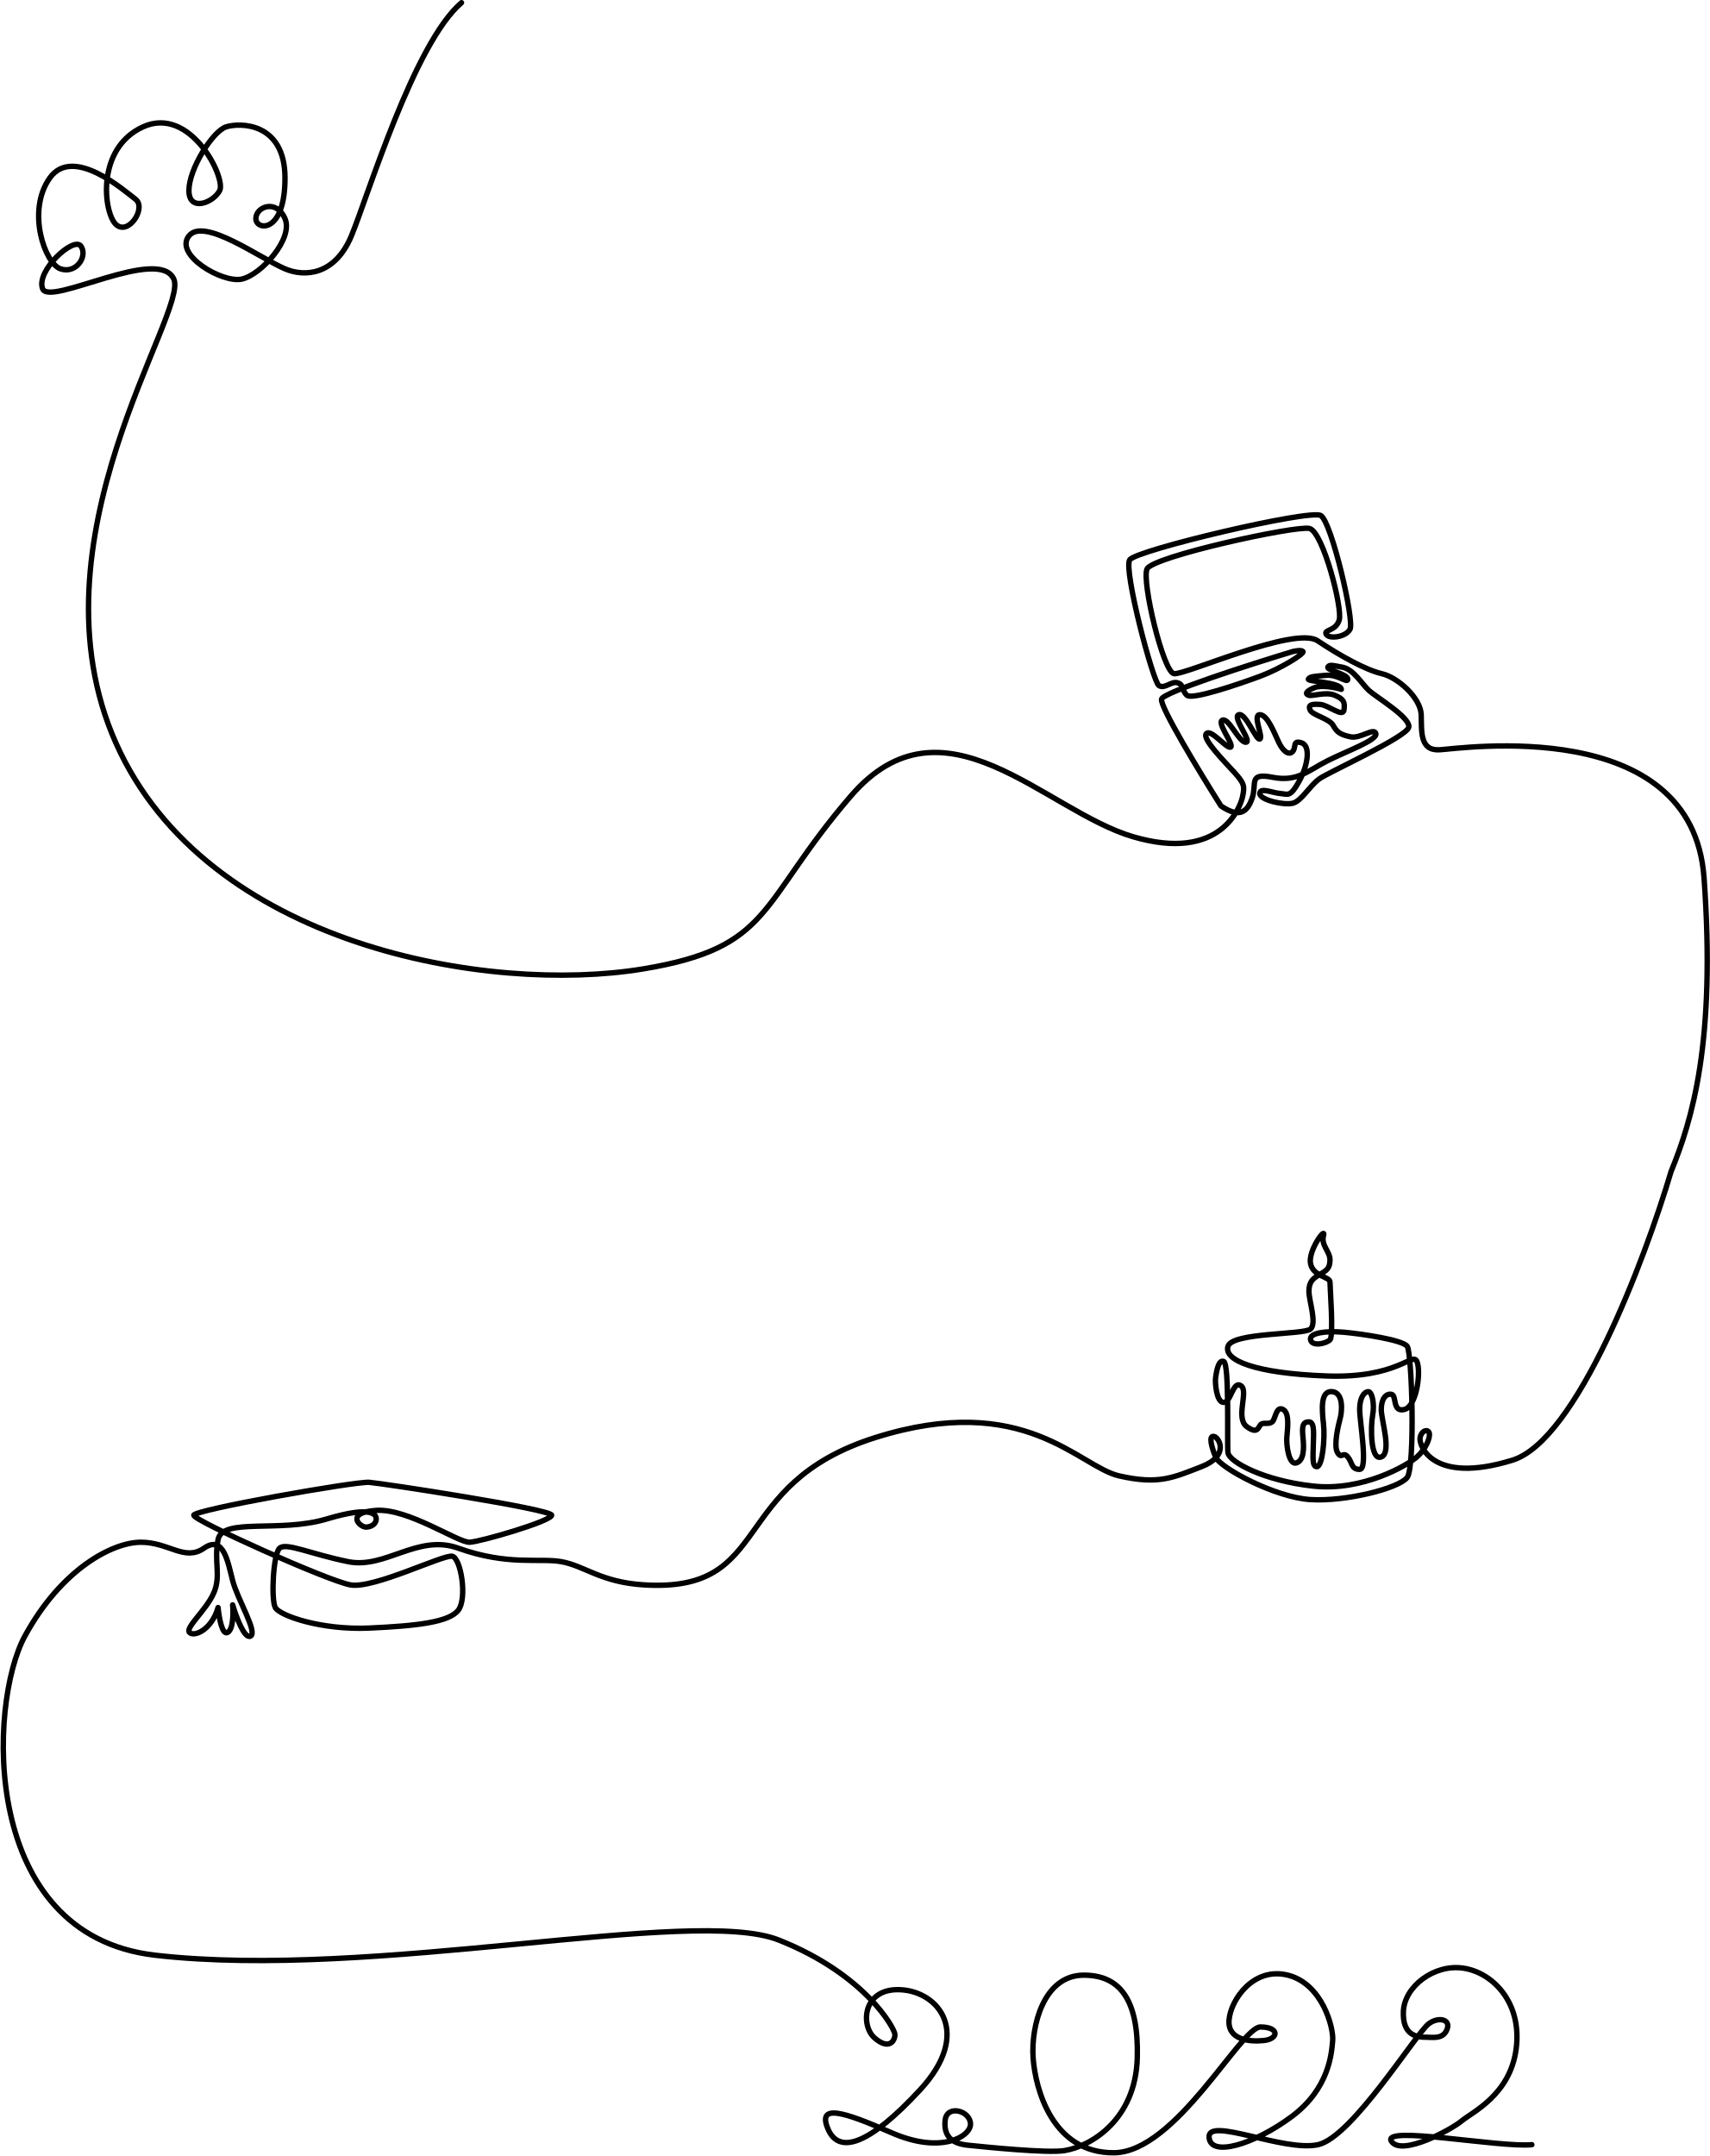
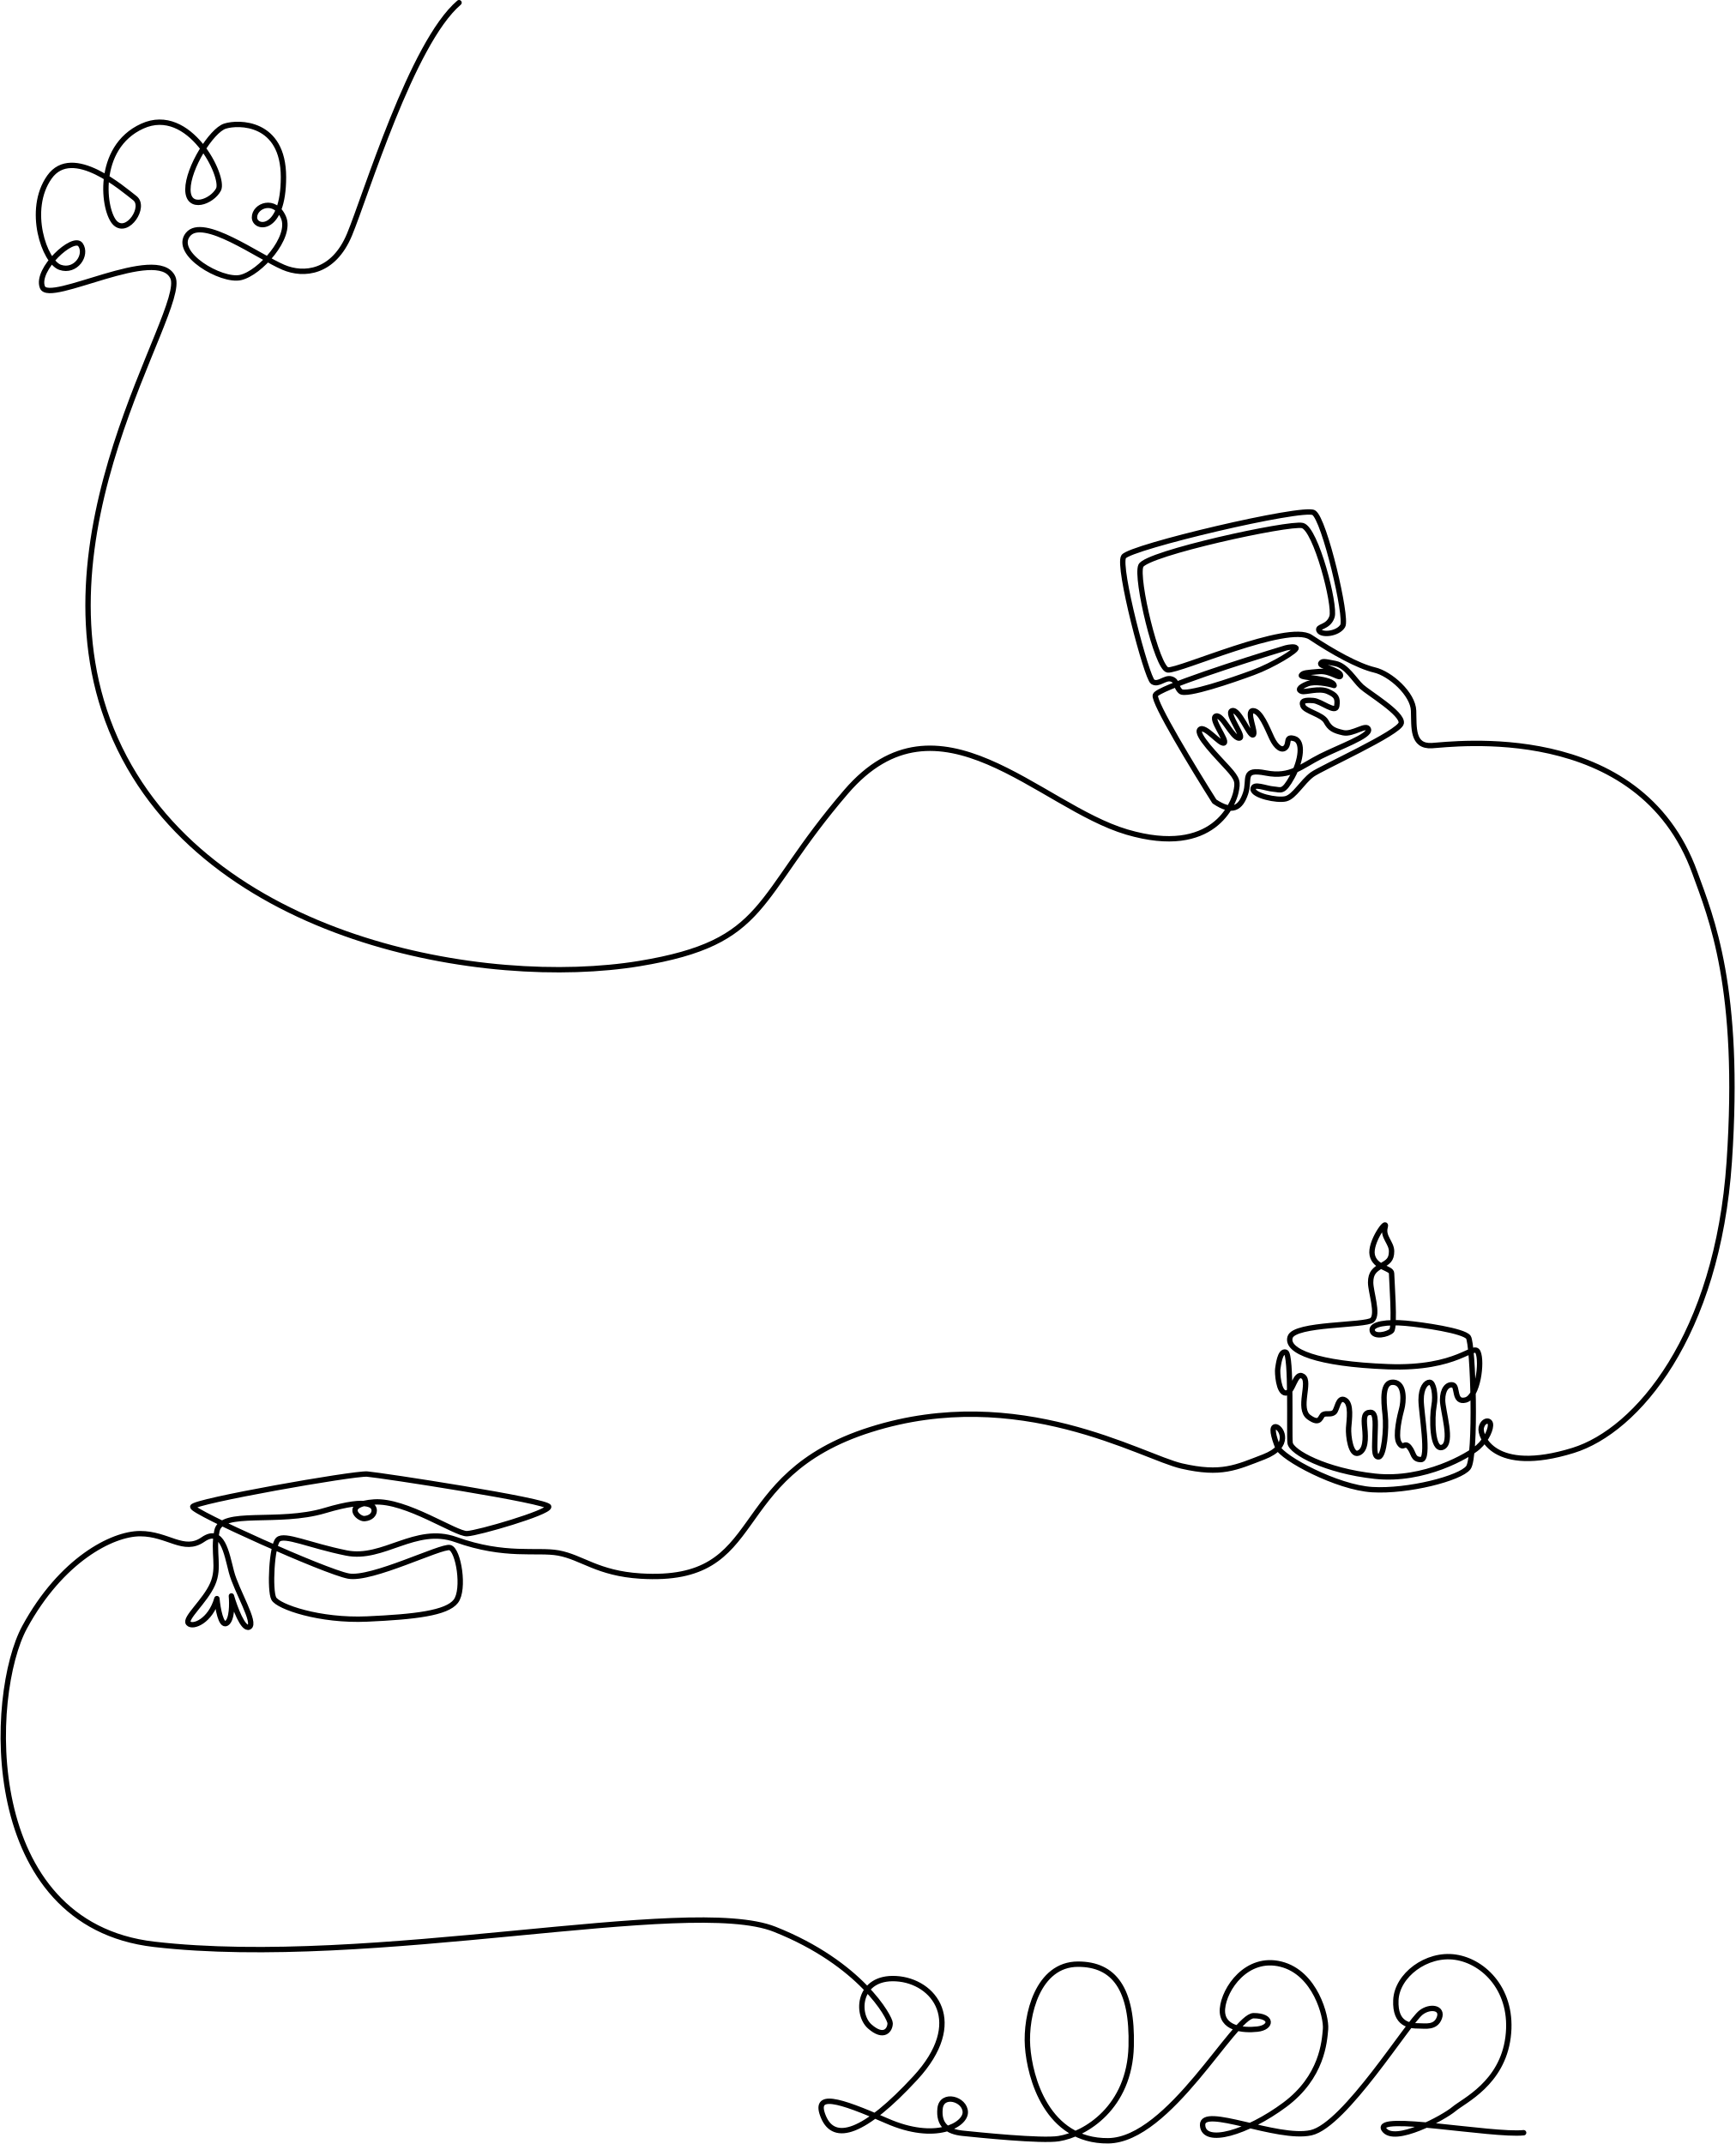
- <svg xmlns="http://www.w3.org/2000/svg" width="1584" height="1997" viewBox="0 0 1584 1997" fill="none">
-   <path id="íë¡í" d="M427.5 2.5C383.5 40 340.5 182.5 325.5 218.5C310.5 254.5 282.8 257 264 249C240.5 239 189 201 175 218.5C161 236 206 262.5 224 258.5C242 254.5 272 221 264 202.5C256 184 237 191.5 237 202.5C237 213.5 264 217 264 165C264 113 222 113.5 209.5 117.5C197 121.5 175 156.5 175 176.5C175 196.5 197.5 188 203.5 176.5C209.5 165 176.5 97.5 132.5 117.5C88.5 137.5 96 197.5 107.5 208C119 218.5 136 192.5 125.5 184.5C115 176.5 67.5 134.5 46 165C24.5 195.5 41.5 244 56 249C70.5 254 81.5 237.5 75 228C68.5 218.5 33 251 39.5 267.5C46 284 147 227.5 161 258.5C175 289.5 23.5 500.5 107.5 688.5C191.5 876.5 453 921 595.5 897.5C716.459 877.552 702 837.5 788 737.5C874 637.5 968 751 1049.5 775C1131 799 1149.08 747.14 1151 738C1153 728.5 1153 726 1143.5 715.5C1134 705 1113 684 1117.5 679.5C1122 675 1136.5 694 1140 692C1143.5 690 1126.5 669 1132.5 667C1138.5 665 1147.5 687.5 1154 687.5C1160.5 687.5 1141 664 1147.5 662C1154 660 1163.5 686 1167 684.5C1170.5 683 1160 662 1167 662C1174 662 1180.13 678.217 1184.5 687.5C1188.5 696 1194 700 1197.5 696C1201 692 1197 685.5 1205.5 688C1214 690.5 1212 708 1203.5 723.5C1195 739 1193 735.5 1186 735C1179 734.5 1167 729 1167 735C1167 741 1189.27 746.058 1197.5 744C1205.5 742 1212.58 728.561 1222 721.5C1230 715.5 1303.5 682.5 1305 673.5C1306.5 664.5 1274.5 645.5 1268 639.5C1261.5 633.5 1254 620 1243.5 618C1233 616 1231.5 615.5 1230 618C1228.5 620.5 1248.5 624.5 1248.5 629C1248.5 633.5 1239.5 624.5 1228.5 625.5C1217.5 626.5 1213.5 626.5 1212 629C1210.5 631.5 1241.5 631.5 1242.5 638.5C1237 636.833 1224.3 634.2 1217.5 637C1209 640.5 1209 643 1212.5 644C1216 645 1228.5 640.5 1236.5 644C1244.5 647.5 1246 650 1245 657.5C1244 665 1230.5 653 1223 652.5C1215.5 652 1211.5 652.5 1213.5 657.5C1215.5 662.5 1231.5 665.5 1235 672C1238.5 678.5 1242 680.5 1251 682.5C1260 684.5 1273 673.5 1274.5 679.5C1276 685.5 1248 695.5 1230 704.5C1212 713.5 1202 724.5 1179 720C1156 715.5 1164.5 725.679 1160 739C1155.5 752.321 1148 758 1131 746.5C1111.83 716.167 1074 653.9 1076 647.5C1078 641.1 1157.83 615.5 1197.5 603.5C1200.17 602.833 1205.8 601.9 1207 603.5C1208.5 605.5 1186 619.5 1167 626.5C1148 633.5 1104.5 648.5 1099.5 644C1094.5 639.5 1097 634.5 1091 632.5C1085 630.5 1079 638.5 1073.5 635C1068 631.5 1040.5 527.5 1046.5 518.5C1052.5 509.5 1213.5 471.5 1223.5 477.5C1233.5 483.5 1255 575.5 1250.5 583C1246 590.5 1231 592 1228.5 587.5C1226 583 1237 585 1240.5 574.5C1244 564 1225.5 492.5 1213 489.5C1200.5 486.5 1067.5 515.5 1062.5 527C1057.5 538.5 1077.5 622.5 1087.5 624C1097.5 625.5 1199.5 579.5 1220.5 593.5C1241.5 607.5 1265 620.5 1280 624C1295 627.5 1316 646.5 1316.5 662C1317 677.5 1315 695.5 1333.5 694.5C1352 693.5 1567.5 661 1578.5 813C1589.5 965 1567.5 1037.5 1548 1085C1523.83 1166.5 1460.6 1334.1 1401 1352.5C1326.5 1375.5 1314 1338.5 1315.5 1331.5C1317 1324.5 1323 1323.5 1324 1327.5C1325 1331.5 1321 1342 1312.5 1349.5C1304 1357 1262.5 1381.5 1216.5 1376.5C1170.5 1371.5 1138.5 1354 1137.5 1345.5C1136.5 1337 1139 1263 1133.5 1261C1128 1259 1126.5 1273.5 1126 1276.5C1125.5 1279.5 1126.5 1299 1133.5 1299C1140.5 1299 1142 1278.5 1149.5 1283.5C1157 1288.5 1144 1313.5 1155 1321.5C1166 1329.5 1165.5 1320.5 1168.5 1319C1171.5 1317.5 1175.5 1319.5 1178.5 1317C1181.5 1314.5 1182 1302 1188.5 1305.5C1195 1309 1192.5 1324 1192 1331.5C1191.5 1339 1194 1357.5 1201 1355C1208 1352.5 1208 1341.5 1207 1331.5C1206 1321.5 1206.5 1317 1212.5 1317C1218.5 1317 1216.5 1331.5 1216.5 1339.5C1216.5 1347.5 1215 1359 1220 1358.5C1225 1358 1227.5 1332.5 1226 1319C1224.5 1305.5 1223 1288 1234 1289C1245 1290 1243 1308 1241.5 1313.5C1240 1319 1235 1339 1239 1345.5C1243 1352 1244 1344 1248.5 1349.5C1253 1355 1251.5 1361 1259.5 1361C1267.5 1361 1259.5 1317 1259.5 1305.5C1259.5 1294 1264 1289 1267.5 1289C1271 1289 1273.5 1300.5 1271.5 1311C1269.5 1321.5 1269.5 1353.5 1279.5 1349.5C1289.5 1345.5 1279.5 1315.5 1279.5 1305.5C1279.5 1295.5 1284 1290.5 1289 1291.5C1294 1292.5 1289.5 1308.5 1301 1305.5C1312.5 1302.5 1316.5 1270 1312.5 1261C1308.5 1252 1294.5 1277 1228.5 1274.5C1162.5 1272 1133.5 1260 1137.5 1247C1141.5 1234 1208 1236.5 1214 1231C1220 1225.5 1212.5 1205 1212.5 1196C1212.5 1187 1216.5 1184 1222.5 1180.5C1228.5 1177 1232 1175 1232 1167C1232 1159 1223.5 1153.5 1226 1144.5C1228.5 1135.5 1211.5 1158.5 1214 1170.5C1216.5 1182.5 1232 1182.5 1232 1187.5C1232 1192.5 1235.5 1237.5 1232 1241C1228.5 1244.5 1215.5 1247.5 1214 1241C1212.5 1234.5 1228.5 1232.5 1245 1234C1261.5 1235.5 1299 1241 1303.5 1247C1308 1253 1311 1358.5 1303.5 1368.5C1296 1378.5 1247 1391 1214 1389C1181 1387 1130 1359.5 1126 1349.5C1122 1339.5 1119.5 1329.5 1124.5 1330.5C1129.5 1331.5 1139 1348.5 1113 1358.5C1087 1368.5 1073.5 1375.5 1036.5 1367C999.5 1358.5 949 1288 811 1331.5C673 1375 717.5 1475.5 596.5 1468C556.378 1465.51 542 1450.5 520 1446.5C500.267 1442.91 470.5 1450.5 424.5 1434C386.893 1420.51 357 1453.5 322.5 1446.5C288 1439.5 265 1428.5 259 1434C253 1439.5 251 1481.5 255 1489C259 1496.5 297.5 1510 342 1508C386.5 1506 416 1502.5 424.5 1491.5C433 1480.5 427 1443.5 419 1441.5C411 1439.5 346 1472 324.5 1468C303 1464 179.5 1408.5 179.5 1403.5C179.5 1398.5 329.5 1372 342 1373C354.5 1374 511.5 1398 511 1403.5C510.5 1409 445.5 1428 435 1428.5C424.5 1429 378 1397 348.5 1399C319 1401 333.5 1415 339.5 1414.5C345.5 1414 348.5 1410.5 348.5 1407C348.5 1403.5 346 1394 302.5 1407C259 1420 206 1405.5 202 1426C198 1446.5 205 1459.5 198 1475.5C191 1491.5 171.5 1507.5 175.5 1512C179.5 1516.5 196 1510 202 1489C202.833 1498 205.8 1515.2 211 1512C216.2 1508.8 216.167 1493.67 215.5 1486.5C218.667 1497.33 226.4 1518.3 232 1515.5C239 1512 220 1481.5 215.5 1464C211 1446.5 207 1421.5 189 1434C171 1446.5 156.5 1428.5 130.5 1428.5C104.5 1428.5 57 1453 23 1515.5C-11 1578 -18.9 1792.2 143.5 1811C346.5 1834.5 641 1765 721.5 1797C802 1829 829 1879.3 829 1884.5C829 1891 823 1899 810 1887.5C797 1876 799 1841 834.5 1843C870 1845 900.5 1883.5 852.5 1935.5C804.5 1987.5 777 1995.5 767 1972C757 1948.5 780.5 1955.5 826 1975.5C871.5 1995.5 899 1979.1 899 1967.5C899 1955 877 1949 875.5 1964C874 1979 882 1985.5 896.5 1987C911 1988.5 969.858 1994.58 986 1992C1011 1988 1052 1963 1053.5 1906C1054.91 1852.43 1037.56 1829.5 1004 1829.5C966.5 1829.5 955 1877 957 1906C959 1935 975 1994.5 1032 1994C1089 1993.5 1149.5 1877.5 1167.5 1877.5C1185.5 1877.5 1184.5 1888.5 1171 1890C1157.5 1891.5 1137 1889.5 1138.5 1871C1140 1852.5 1161 1821.5 1193 1829.5C1225 1837.5 1235.5 1878.5 1234.5 1890C1233.5 1901.5 1231.5 1934.5 1196.5 1960.5C1161.5 1986.5 1121 1998.5 1120 1979.5C1119 1960.5 1189.5 1993.5 1221 1986.5C1252.5 1979.5 1311.44 1883.72 1323.5 1874.5C1332 1868 1344 1870 1340.5 1879.5C1337 1889 1327.5 1887 1321.5 1887C1313.22 1887 1299 1886 1300 1863C1301 1840 1328.5 1819 1355.5 1823C1382.5 1827 1410 1854.5 1404.5 1897.5C1399 1940.5 1363.5 1956.5 1354 1964.5C1344.5 1972.5 1298.5 1997.5 1289 1983.5C1278.61 1968.19 1389.5 1989.5 1419 1986.5" stroke="black" stroke-width="5" stroke-linecap="round" stroke-linejoin="round" />
+ <svg xmlns="http://www.w3.org/2000/svg" width="1616" height="1997" viewBox="0 0 1616 1997" fill="none">
+   <path id="íë¡í" d="M427.5 2.5C383.5 40 340.5 182.5 325.5 218.5C310.5 254.5 282.8 257 264 249C240.5 239 189 201 175 218.5C161 236 206 262.5 224 258.5C242 254.5 272 221 264 202.5C256 184 237 191.5 237 202.5C237 213.5 264 217 264 165C264 113 222 113.5 209.5 117.5C197 121.5 175 156.5 175 176.5C175 196.5 197.5 188 203.5 176.5C209.5 165 176.5 97.5 132.5 117.5C88.5 137.5 96 197.5 107.5 208C119 218.5 136 192.5 125.5 184.5C115 176.5 67.5 134.5 46 165C24.5 195.5 41.5 244 56 249C70.5 254 81.5 237.5 75 228C68.5 218.5 33 251 39.5 267.5C46 284 147 227.5 161 258.5C175 289.5 23.5 500.5 107.5 688.5C191.5 876.5 453 921 595.5 897.5C716.459 877.552 702 837.5 788 737.5C874 637.5 968 751 1049.5 775C1131 799 1149.08 747.14 1151 738C1153 728.5 1153 726 1143.5 715.5C1134 705 1113 684 1117.5 679.5C1122 675 1136.5 694 1140 692C1143.5 690 1126.5 669 1132.5 667C1138.5 665 1147.5 687.5 1154 687.5C1160.5 687.5 1141 664 1147.5 662C1154 660 1163.5 686 1167 684.5C1170.5 683 1160 662 1167 662C1174 662 1180.13 678.217 1184.5 687.5C1188.5 696 1194 700 1197.5 696C1201 692 1197 685.5 1205.5 688C1214 690.5 1212 708 1203.5 723.5C1195 739 1193 735.5 1186 735C1179 734.5 1167 729 1167 735C1167 741 1189.27 746.058 1197.5 744C1205.5 742 1212.58 728.561 1222 721.5C1230 715.5 1303.5 682.5 1305 673.5C1306.5 664.5 1274.5 645.5 1268 639.5C1261.5 633.5 1254 620 1243.5 618C1233 616 1231.5 615.5 1230 618C1228.5 620.5 1248.5 624.5 1248.5 629C1248.5 633.5 1239.5 624.5 1228.5 625.5C1217.5 626.5 1213.5 626.5 1212 629C1210.5 631.5 1241.5 631.5 1242.5 638.5C1237 636.833 1224.3 634.2 1217.5 637C1209 640.5 1209 643 1212.5 644C1216 645 1228.5 640.5 1236.5 644C1244.5 647.5 1246 650 1245 657.5C1244 665 1230.5 653 1223 652.5C1215.5 652 1211.5 652.5 1213.5 657.5C1215.5 662.5 1231.5 665.5 1235 672C1238.5 678.5 1242 680.5 1251 682.5C1260 684.5 1273 673.5 1274.5 679.5C1276 685.5 1248 695.5 1230 704.5C1212 713.5 1202 724.5 1179 720C1156 715.5 1164.5 725.679 1160 739C1155.5 752.321 1148 758 1131 746.5C1111.83 716.167 1074 653.9 1076 647.5C1078 641.1 1157.83 615.5 1197.5 603.5C1200.17 602.833 1205.8 601.9 1207 603.5C1208.5 605.5 1186 619.5 1167 626.5C1148 633.5 1104.5 648.5 1099.5 644C1094.5 639.5 1097 634.5 1091 632.5C1085 630.5 1079 638.5 1073.5 635C1068 631.5 1040.5 527.5 1046.5 518.5C1052.5 509.5 1213.5 471.5 1223.5 477.5C1233.5 483.5 1255 575.5 1250.5 583C1246 590.5 1231 592 1228.5 587.5C1226 583 1237 585 1240.5 574.5C1244 564 1225.5 492.5 1213 489.5C1200.5 486.5 1067.5 515.5 1062.5 527C1057.5 538.5 1077.5 622.5 1087.5 624C1097.5 625.5 1199.5 579.5 1220.5 593.5C1241.5 607.5 1265 620.5 1280 624C1295 627.5 1316 646.5 1316.5 662C1317 677.5 1315 695.5 1333.5 694.5C1352 693.5 1526.7 669.678 1578.5 813C1593.5 854.5 1621.5 920 1610.5 1082C1599.5 1244 1524.6 1332.6 1465 1351C1390.5 1374 1378 1337 1379.5 1330C1381 1323 1387 1322 1388 1326C1389 1330 1385 1340.5 1376.5 1348C1368 1355.5 1326.5 1380 1280.5 1375C1234.5 1370 1202.5 1352.5 1201.5 1344C1200.5 1335.5 1203 1261.5 1197.5 1259.5C1192 1257.5 1190.5 1272 1190 1275C1189.5 1278 1190.5 1297.5 1197.5 1297.5C1204.5 1297.5 1206 1277 1213.5 1282C1221 1287 1208 1312 1219 1320C1230 1328 1229.5 1319 1232.5 1317.5C1235.5 1316 1239.5 1318 1242.5 1315.5C1245.5 1313 1246 1300.5 1252.5 1304C1259 1307.5 1256.5 1322.5 1256 1330C1255.5 1337.5 1258 1356 1265 1353.5C1272 1351 1272 1340 1271 1330C1270 1320 1270.5 1315.5 1276.5 1315.5C1282.5 1315.5 1280.5 1330 1280.5 1338C1280.5 1346 1279 1357.5 1284 1357C1289 1356.5 1291.5 1331 1290 1317.5C1288.5 1304 1287 1286.5 1298 1287.5C1309 1288.5 1307 1306.5 1305.5 1312C1304 1317.5 1299 1337.5 1303 1344C1307 1350.5 1308 1342.5 1312.5 1348C1317 1353.5 1315.5 1359.5 1323.5 1359.5C1331.5 1359.5 1323.5 1315.5 1323.5 1304C1323.5 1292.5 1328 1287.5 1331.5 1287.5C1335 1287.5 1337.5 1299 1335.5 1309.5C1333.5 1320 1333.5 1352 1343.5 1348C1353.5 1344 1343.5 1314 1343.5 1304C1343.5 1294 1348 1289 1353 1290C1358 1291 1353.5 1307 1365 1304C1376.5 1301 1380.5 1268.5 1376.5 1259.5C1372.5 1250.5 1358.5 1275.5 1292.5 1273C1226.5 1270.5 1197.5 1258.5 1201.5 1245.5C1205.5 1232.5 1272 1235 1278 1229.5C1284 1224 1276.5 1203.5 1276.5 1194.5C1276.5 1185.5 1280.5 1182.5 1286.5 1179C1292.5 1175.5 1296 1173.5 1296 1165.5C1296 1157.5 1287.5 1152 1290 1143C1292.5 1134 1275.5 1157 1278 1169C1280.5 1181 1296 1181 1296 1186C1296 1191 1299.5 1236 1296 1239.5C1292.5 1243 1279.5 1246 1278 1239.5C1276.5 1233 1292.5 1231 1309 1232.5C1325.5 1234 1363 1239.5 1367.5 1245.5C1372 1251.5 1375 1357 1367.5 1367C1360 1377 1311 1389.5 1278 1387.5C1245 1385.5 1194 1358 1190 1348C1186 1338 1183.5 1328 1188.5 1329C1193.5 1330 1203 1347 1177 1357C1151 1367 1137.5 1374 1100.5 1365.5C1063.5 1357 949 1288 811 1331.5C673 1375 717.5 1475.5 596.5 1468C556.378 1465.51 542 1450.5 520 1446.5C500.267 1442.91 470.5 1450.5 424.5 1434C386.893 1420.51 357 1453.5 322.5 1446.5C288 1439.5 265 1428.5 259 1434C253 1439.5 251 1481.5 255 1489C259 1496.5 297.5 1510 342 1508C386.5 1506 416 1502.5 424.5 1491.5C433 1480.5 427 1443.5 419 1441.5C411 1439.5 346 1472 324.5 1468C303 1464 179.5 1408.5 179.5 1403.5C179.5 1398.5 329.5 1372 342 1373C354.5 1374 511.5 1398 511 1403.5C510.5 1409 445.5 1428 435 1428.5C424.5 1429 378 1397 348.5 1399C319 1401 333.5 1415 339.5 1414.5C345.5 1414 348.5 1410.5 348.5 1407C348.5 1403.5 346 1394 302.5 1407C259 1420 206 1405.5 202 1426C198 1446.5 205 1459.5 198 1475.5C191 1491.5 171.5 1507.5 175.5 1512C179.5 1516.5 196 1510 202 1489C202.833 1498 205.8 1515.2 211 1512C216.2 1508.8 216.167 1493.67 215.5 1486.5C218.667 1497.33 226.4 1518.3 232 1515.5C239 1512 220 1481.5 215.5 1464C211 1446.5 207 1421.5 189 1434C171 1446.5 156.5 1428.5 130.5 1428.5C104.5 1428.5 57 1453 23 1515.5C-11 1578 -18.9 1792.2 143.5 1811C346.5 1834.5 641 1765 721.5 1797C802 1829 829 1879.3 829 1884.5C829 1891 823 1899 810 1887.5C797 1876 799 1841 834.5 1843C870 1845 900.5 1883.5 852.5 1935.5C804.5 1987.5 777 1995.5 767 1972C757 1948.5 780.5 1955.5 826 1975.5C871.5 1995.5 899 1979.1 899 1967.5C899 1955 877 1949 875.5 1964C874 1979 882 1985.5 896.5 1987C911 1988.5 969.858 1994.58 986 1992C1011 1988 1052 1963 1053.5 1906C1054.91 1852.43 1037.56 1829.5 1004 1829.5C966.5 1829.5 955 1877 957 1906C959 1935 975 1994.5 1032 1994C1089 1993.5 1149.5 1877.5 1167.5 1877.5C1185.5 1877.5 1184.5 1888.5 1171 1890C1157.5 1891.5 1137 1889.5 1138.5 1871C1140 1852.5 1161 1821.5 1193 1829.5C1225 1837.5 1235.5 1878.5 1234.5 1890C1233.5 1901.5 1231.5 1934.5 1196.5 1960.5C1161.5 1986.5 1121 1998.5 1120 1979.5C1119 1960.5 1189.5 1993.5 1221 1986.5C1252.5 1979.5 1311.44 1883.72 1323.5 1874.5C1332 1868 1344 1870 1340.5 1879.5C1337 1889 1327.5 1887 1321.5 1887C1313.22 1887 1299 1886 1300 1863C1301 1840 1328.5 1819 1355.5 1823C1382.5 1827 1410 1854.5 1404.5 1897.5C1399 1940.5 1363.5 1956.5 1354 1964.5C1344.5 1972.5 1298.5 1997.5 1289 1983.5C1278.61 1968.19 1389.5 1989.5 1419 1986.5" stroke="black" stroke-width="5" stroke-linecap="round" stroke-linejoin="round" />
</svg>
